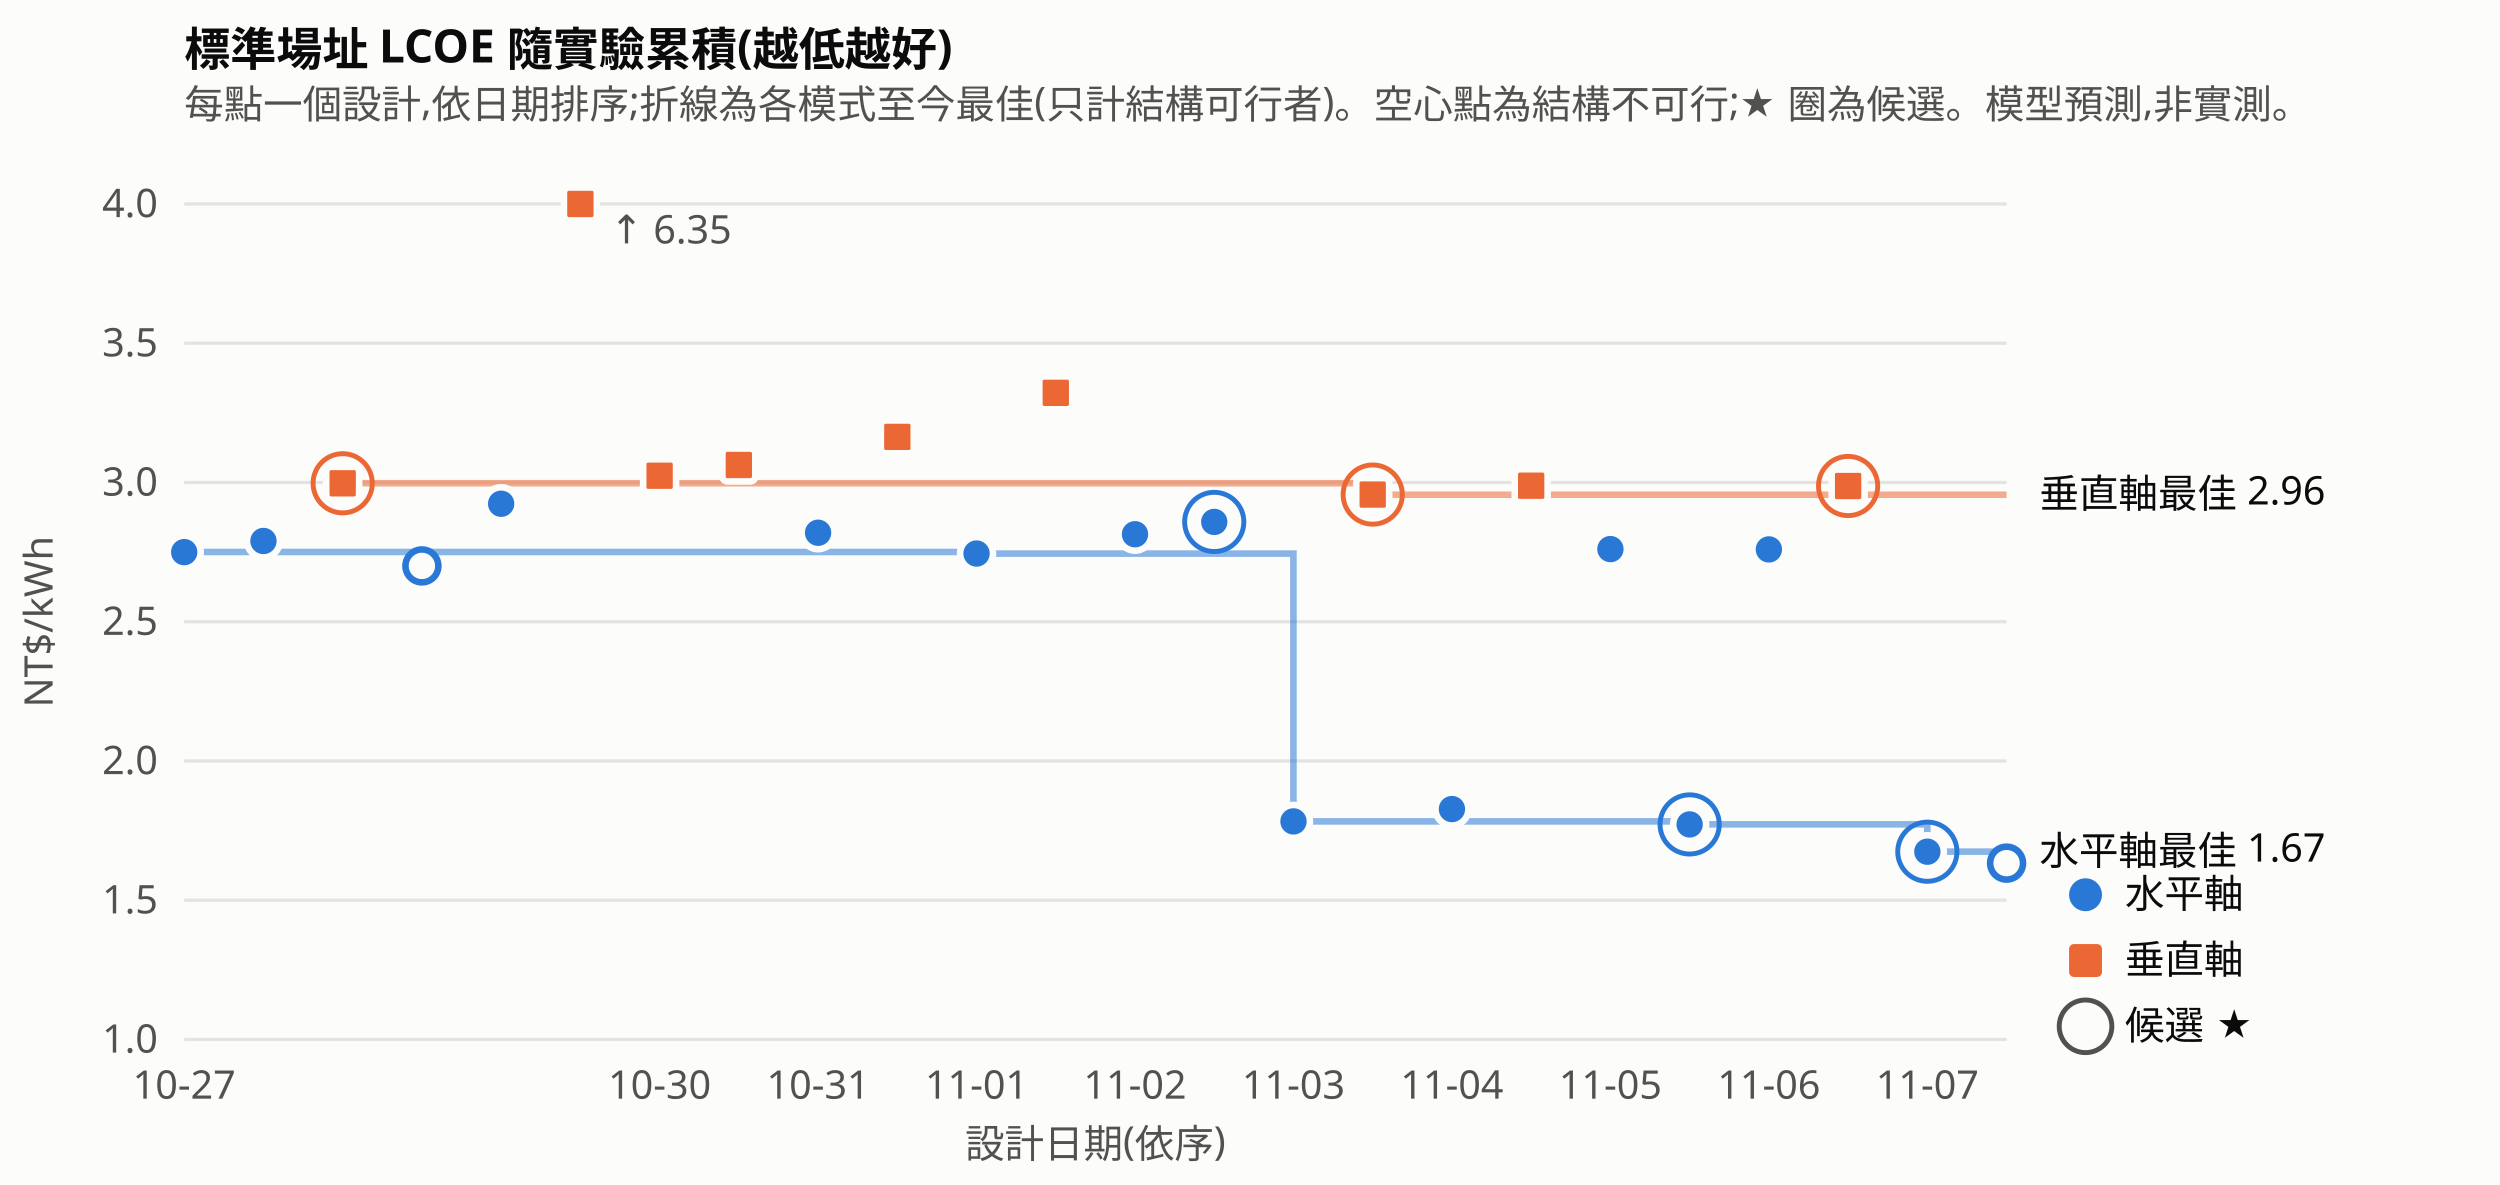
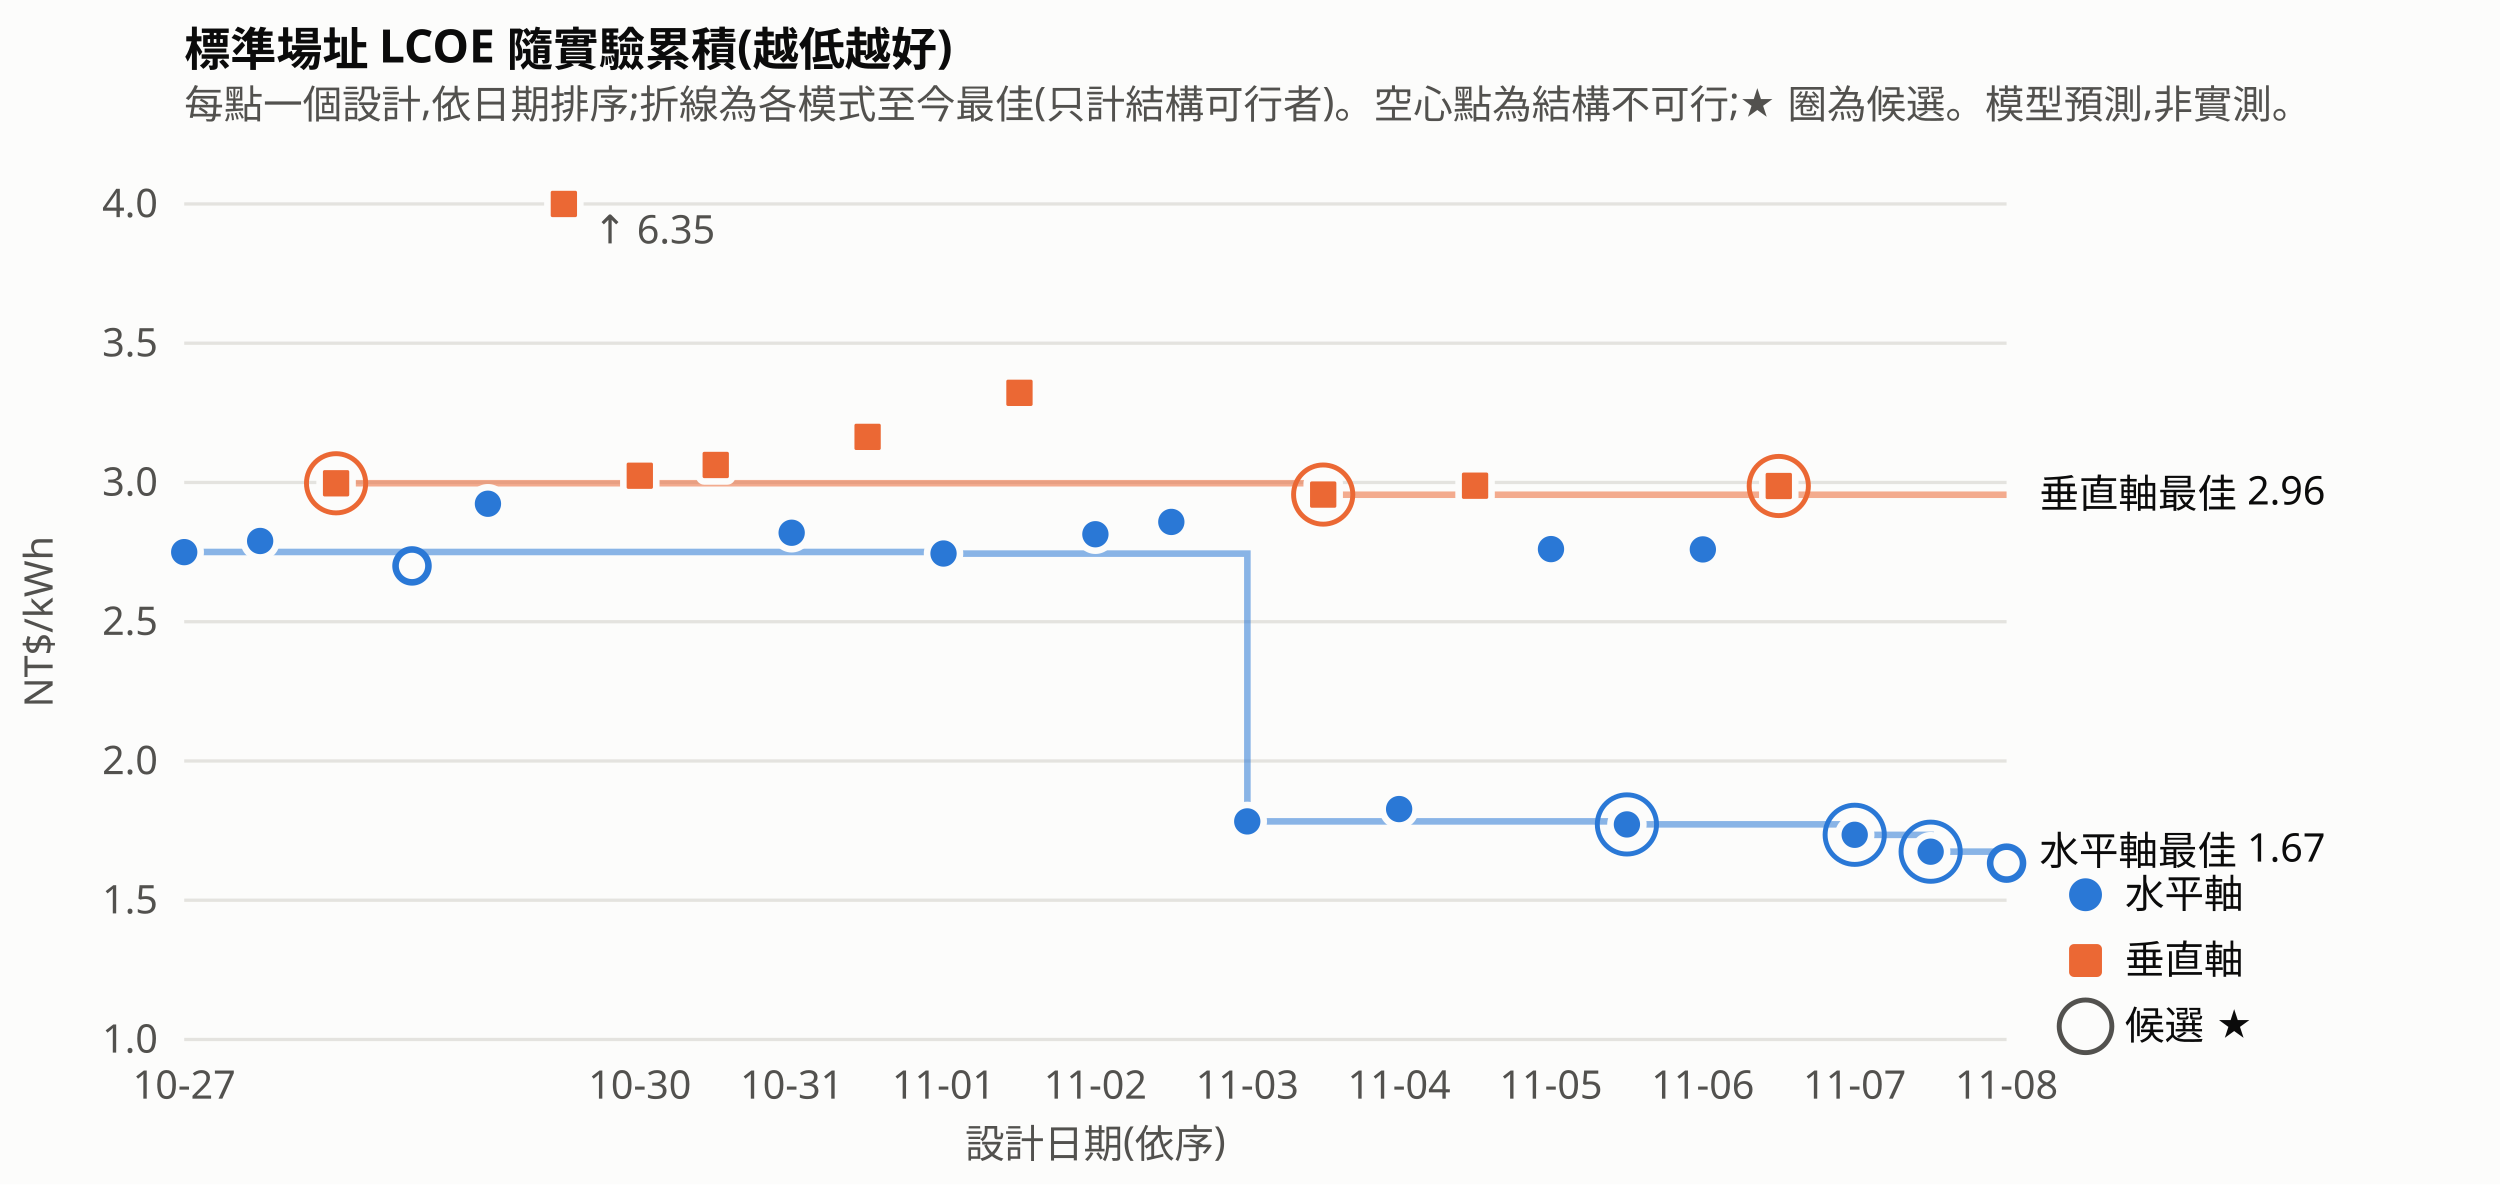
<svg xmlns="http://www.w3.org/2000/svg" viewBox="0 0 760 360" width="760" height="360" font-family="system-ui, 'Noto Sans TC', sans-serif" font-size="12">
  <rect width="760" height="360" fill="#fcfcfb" />
  <text x="56" y="20" font-size="14" font-weight="600" fill="#0b0b0b">標準場址 LCOE 隨實驗累積(越低越好)</text>
  <text x="56" y="36" fill="#52514e">每點一個設計,依日期排序;折線為各模式至今最佳(只計結構可行者)。空心點為結構不可行;★ 圈為候選。模型預測,非實測。</text>
  <line x1="56" x2="610" y1="316" y2="316" stroke="#e4e3df" />
  <text x="48" y="320" text-anchor="end" fill="#52514e">1.0</text>
  <line x1="56" x2="610" y1="273.667" y2="273.667" stroke="#e4e3df" />
  <text x="48" y="277.667" text-anchor="end" fill="#52514e">1.5</text>
  <line x1="56" x2="610" y1="231.333" y2="231.333" stroke="#e4e3df" />
  <text x="48" y="235.333" text-anchor="end" fill="#52514e">2.0</text>
  <line x1="56" x2="610" y1="189" y2="189" stroke="#e4e3df" />
  <text x="48" y="193" text-anchor="end" fill="#52514e">2.5</text>
  <line x1="56" x2="610" y1="146.667" y2="146.667" stroke="#e4e3df" />
  <text x="48" y="150.667" text-anchor="end" fill="#52514e">3.0</text>
  <line x1="56" x2="610" y1="104.333" y2="104.333" stroke="#e4e3df" />
  <text x="48" y="108.333" text-anchor="end" fill="#52514e">3.5</text>
  <line x1="56" x2="610" y1="62" y2="62" stroke="#e4e3df" />
  <text x="48" y="66" text-anchor="end" fill="#52514e">4.0</text>
  <text transform="translate(16 189) rotate(-90)" text-anchor="middle" fill="#52514e">NT$/kWh</text>
  <text x="56" y="334" text-anchor="middle" fill="#52514e">10-27</text>
-   <text x="200.522" y="334" text-anchor="middle" fill="#52514e">10-30</text>
-   <text x="248.696" y="334" text-anchor="middle" fill="#52514e">10-31</text>
-   <text x="296.87" y="334" text-anchor="middle" fill="#52514e">11-01</text>
-   <text x="345.043" y="334" text-anchor="middle" fill="#52514e">11-02</text>
-   <text x="393.217" y="334" text-anchor="middle" fill="#52514e">11-03</text>
-   <text x="441.391" y="334" text-anchor="middle" fill="#52514e">11-04</text>
-   <text x="489.565" y="334" text-anchor="middle" fill="#52514e">11-05</text>
-   <text x="537.739" y="334" text-anchor="middle" fill="#52514e">11-06</text>
-   <text x="585.913" y="334" text-anchor="middle" fill="#52514e">11-07</text>
+   <text x="194.5" y="334" text-anchor="middle" fill="#52514e">10-30</text>
+   <text x="240.667" y="334" text-anchor="middle" fill="#52514e">10-31</text>
+   <text x="286.833" y="334" text-anchor="middle" fill="#52514e">11-01</text>
+   <text x="333" y="334" text-anchor="middle" fill="#52514e">11-02</text>
+   <text x="379.167" y="334" text-anchor="middle" fill="#52514e">11-03</text>
+   <text x="425.333" y="334" text-anchor="middle" fill="#52514e">11-04</text>
+   <text x="471.5" y="334" text-anchor="middle" fill="#52514e">11-05</text>
+   <text x="517.667" y="334" text-anchor="middle" fill="#52514e">11-06</text>
+   <text x="563.833" y="334" text-anchor="middle" fill="#52514e">11-07</text>
+   <text x="610" y="334" text-anchor="middle" fill="#52514e">11-08</text>
  <text x="333" y="352" text-anchor="middle" fill="#52514e">設計日期(依序)</text>
-   <path d="M56.0 167.8H80.1V167.8H104.2V167.8H128.3V167.8H152.3V167.8H176.4V167.8H200.5V167.8H224.6V167.8H248.7V167.8H272.8V167.8H296.9V168.3H321.0V168.3H345.0V168.3H369.1V168.3H393.2V249.7H417.3V249.7H441.4V249.7H465.5V249.7H489.6V249.7H513.7V250.6H537.7V250.6H561.8V250.6H585.9V258.9H610.0V258.9" fill="none" stroke="#2a78d6" stroke-width="2" opacity="0.55" />
+   <path d="M56.0 167.8H79.1V167.8H102.2V167.8H125.3V167.8H148.3V167.8H171.4V167.8H194.5V167.8H217.6V167.8H240.7V167.8H263.8V167.8H286.8V168.3H309.9V168.3H333.0V168.3H356.1V168.3H379.2V249.7H402.3V249.7H425.3V249.7H448.4V249.7H471.5V249.7H494.6V250.6H517.7V250.6H540.8V250.6H563.8V253.8H586.9V258.9H610.0V258.9" fill="none" stroke="#2a78d6" stroke-width="2" opacity="0.55" />
  <text x="620" y="262.917" fill="#0b0b0b">水平軸最佳 1.67</text>
-   <path d="M104.2 146.9H128.3V146.9H152.3V146.9H176.4V146.9H200.5V146.9H224.6V146.9H248.7V146.9H272.8V146.9H296.9V146.9H321.0V146.9H345.0V146.9H369.1V146.9H393.2V146.9H417.3V150.4H441.4V150.4H465.5V150.4H489.6V150.4H513.7V150.4H537.7V150.4H561.8V150.4H585.9V150.4H610.0V150.4" fill="none" stroke="#eb6834" stroke-width="2" opacity="0.55" />
+   <path d="M102.2 146.9H125.3V146.9H148.3V146.9H171.4V146.9H194.5V146.9H217.6V146.9H240.7V146.9H263.8V146.9H286.8V146.9H309.9V146.9H333.0V146.9H356.1V146.9H379.2V146.9H402.3V150.4H425.3V150.4H448.4V150.4H471.5V150.4H494.6V150.4H517.7V150.4H540.8V150.4H563.8V150.4H586.9V150.4H610.0V150.4" fill="none" stroke="#eb6834" stroke-width="2" opacity="0.55" />
  <text x="620" y="154.351" fill="#0b0b0b">垂直軸最佳 2.96</text>
  <circle cx="56" cy="167.848" r="5" fill="#2a78d6" stroke="#fcfcfb" stroke-width="2" />
-   <circle cx="80.087" cy="164.459" r="5" fill="#2a78d6" stroke="#fcfcfb" stroke-width="2" />
-   <circle cx="104.174" cy="146.918" r="9" fill="none" stroke="#eb6834" stroke-width="1.5" />
-   <rect x="99.174" y="141.918" width="10" height="10" rx="1.5" fill="#eb6834" stroke="#fcfcfb" stroke-width="2" />
-   <circle cx="128.261" cy="172.039" r="5" fill="#fcfcfb" stroke="#2a78d6" stroke-width="2" />
-   <circle cx="152.348" cy="153.141" r="5" fill="#2a78d6" stroke="#fcfcfb" stroke-width="2" />
-   <rect x="171.435" y="57" width="10" height="10" rx="1.5" fill="#eb6834" stroke="#fcfcfb" stroke-width="2" />
-   <text x="185.435" y="74" fill="#52514e">↑ 6.35</text>
-   <rect x="195.522" y="139.622" width="10" height="10" rx="1.5" fill="#eb6834" stroke="#fcfcfb" stroke-width="2" />
-   <rect x="219.609" y="136.354" width="10" height="10" rx="1.5" fill="#eb6834" stroke="#fcfcfb" stroke-width="2" />
-   <circle cx="248.696" cy="161.957" r="5" fill="#2a78d6" stroke="#fcfcfb" stroke-width="2" />
-   <rect x="267.783" y="127.809" width="10" height="10" rx="1.5" fill="#eb6834" stroke="#fcfcfb" stroke-width="2" />
-   <circle cx="296.87" cy="168.27" r="5" fill="#2a78d6" stroke="#fcfcfb" stroke-width="2" />
-   <rect x="315.957" y="114.418" width="10" height="10" rx="1.5" fill="#eb6834" stroke="#fcfcfb" stroke-width="2" />
-   <circle cx="345.043" cy="162.411" r="5" fill="#2a78d6" stroke="#fcfcfb" stroke-width="2" />
-   <circle cx="369.13" cy="158.666" r="9" fill="none" stroke="#2a78d6" stroke-width="1.5" />
-   <circle cx="369.13" cy="158.666" r="5" fill="#2a78d6" stroke="#fcfcfb" stroke-width="2" />
-   <circle cx="393.217" cy="249.708" r="5" fill="#2a78d6" stroke="#fcfcfb" stroke-width="2" />
-   <circle cx="417.304" cy="150.351" r="9" fill="none" stroke="#eb6834" stroke-width="1.5" />
-   <rect x="412.304" y="145.351" width="10" height="10" rx="1.5" fill="#eb6834" stroke="#fcfcfb" stroke-width="2" />
-   <circle cx="441.391" cy="245.957" r="5" fill="#2a78d6" stroke="#fcfcfb" stroke-width="2" />
-   <rect x="460.478" y="142.658" width="10" height="10" rx="1.5" fill="#eb6834" stroke="#fcfcfb" stroke-width="2" />
-   <circle cx="489.565" cy="166.926" r="5" fill="#2a78d6" stroke="#fcfcfb" stroke-width="2" />
-   <circle cx="513.652" cy="250.626" r="9" fill="none" stroke="#2a78d6" stroke-width="1.5" />
-   <circle cx="513.652" cy="250.626" r="5" fill="#2a78d6" stroke="#fcfcfb" stroke-width="2" />
-   <circle cx="537.739" cy="167.023" r="5" fill="#2a78d6" stroke="#fcfcfb" stroke-width="2" />
-   <circle cx="561.826" cy="147.743" r="9" fill="none" stroke="#eb6834" stroke-width="1.5" />
-   <rect x="556.826" y="142.743" width="10" height="10" rx="1.5" fill="#eb6834" stroke="#fcfcfb" stroke-width="2" />
-   <circle cx="585.913" cy="258.917" r="9" fill="none" stroke="#2a78d6" stroke-width="1.5" />
-   <circle cx="585.913" cy="258.917" r="5" fill="#2a78d6" stroke="#fcfcfb" stroke-width="2" />
+   <circle cx="79.083" cy="164.459" r="5" fill="#2a78d6" stroke="#fcfcfb" stroke-width="2" />
+   <circle cx="102.167" cy="146.918" r="9" fill="none" stroke="#eb6834" stroke-width="1.5" />
+   <rect x="97.167" y="141.918" width="10" height="10" rx="1.5" fill="#eb6834" stroke="#fcfcfb" stroke-width="2" />
+   <circle cx="125.25" cy="172.039" r="5" fill="#fcfcfb" stroke="#2a78d6" stroke-width="2" />
+   <circle cx="148.333" cy="153.141" r="5" fill="#2a78d6" stroke="#fcfcfb" stroke-width="2" />
+   <rect x="166.417" y="57" width="10" height="10" rx="1.5" fill="#eb6834" stroke="#fcfcfb" stroke-width="2" />
+   <text x="180.417" y="74" fill="#52514e">↑ 6.35</text>
+   <rect x="189.5" y="139.622" width="10" height="10" rx="1.5" fill="#eb6834" stroke="#fcfcfb" stroke-width="2" />
+   <rect x="212.583" y="136.354" width="10" height="10" rx="1.5" fill="#eb6834" stroke="#fcfcfb" stroke-width="2" />
+   <circle cx="240.667" cy="161.957" r="5" fill="#2a78d6" stroke="#fcfcfb" stroke-width="2" />
+   <rect x="258.75" y="127.809" width="10" height="10" rx="1.5" fill="#eb6834" stroke="#fcfcfb" stroke-width="2" />
+   <circle cx="286.833" cy="168.27" r="5" fill="#2a78d6" stroke="#fcfcfb" stroke-width="2" />
+   <rect x="304.917" y="114.418" width="10" height="10" rx="1.5" fill="#eb6834" stroke="#fcfcfb" stroke-width="2" />
+   <circle cx="333" cy="162.411" r="5" fill="#2a78d6" stroke="#fcfcfb" stroke-width="2" />
+   <circle cx="356.083" cy="158.666" r="5" fill="#2a78d6" stroke="#fcfcfb" stroke-width="2" />
+   <circle cx="379.167" cy="249.708" r="5" fill="#2a78d6" stroke="#fcfcfb" stroke-width="2" />
+   <circle cx="402.25" cy="150.351" r="9" fill="none" stroke="#eb6834" stroke-width="1.5" />
+   <rect x="397.25" y="145.351" width="10" height="10" rx="1.5" fill="#eb6834" stroke="#fcfcfb" stroke-width="2" />
+   <circle cx="425.333" cy="245.957" r="5" fill="#2a78d6" stroke="#fcfcfb" stroke-width="2" />
+   <rect x="443.417" y="142.658" width="10" height="10" rx="1.5" fill="#eb6834" stroke="#fcfcfb" stroke-width="2" />
+   <circle cx="471.5" cy="166.926" r="5" fill="#2a78d6" stroke="#fcfcfb" stroke-width="2" />
+   <circle cx="494.583" cy="250.626" r="9" fill="none" stroke="#2a78d6" stroke-width="1.5" />
+   <circle cx="494.583" cy="250.626" r="5" fill="#2a78d6" stroke="#fcfcfb" stroke-width="2" />
+   <circle cx="517.667" cy="167.023" r="5" fill="#2a78d6" stroke="#fcfcfb" stroke-width="2" />
+   <circle cx="540.75" cy="147.743" r="9" fill="none" stroke="#eb6834" stroke-width="1.5" />
+   <rect x="535.75" y="142.743" width="10" height="10" rx="1.5" fill="#eb6834" stroke="#fcfcfb" stroke-width="2" />
+   <circle cx="563.833" cy="253.779" r="9" fill="none" stroke="#2a78d6" stroke-width="1.5" />
+   <circle cx="563.833" cy="253.779" r="5" fill="#2a78d6" stroke="#fcfcfb" stroke-width="2" />
+   <circle cx="586.917" cy="258.917" r="9" fill="none" stroke="#2a78d6" stroke-width="1.5" />
+   <circle cx="586.917" cy="258.917" r="5" fill="#2a78d6" stroke="#fcfcfb" stroke-width="2" />
  <circle cx="610" cy="262.393" r="5" fill="#fcfcfb" stroke="#2a78d6" stroke-width="2" />
  <circle cx="634" cy="272" r="5" fill="#2a78d6" />
  <text x="646" y="276" fill="#0b0b0b">水平軸</text>
  <rect x="629" y="287" width="10" height="10" rx="1.5" fill="#eb6834" />
  <text x="646" y="296" fill="#0b0b0b">垂直軸</text>
  <circle cx="634" cy="312" r="8" fill="none" stroke="#52514e" stroke-width="1.5" />
  <text x="646" y="316" fill="#0b0b0b">候選 ★</text>
</svg>
